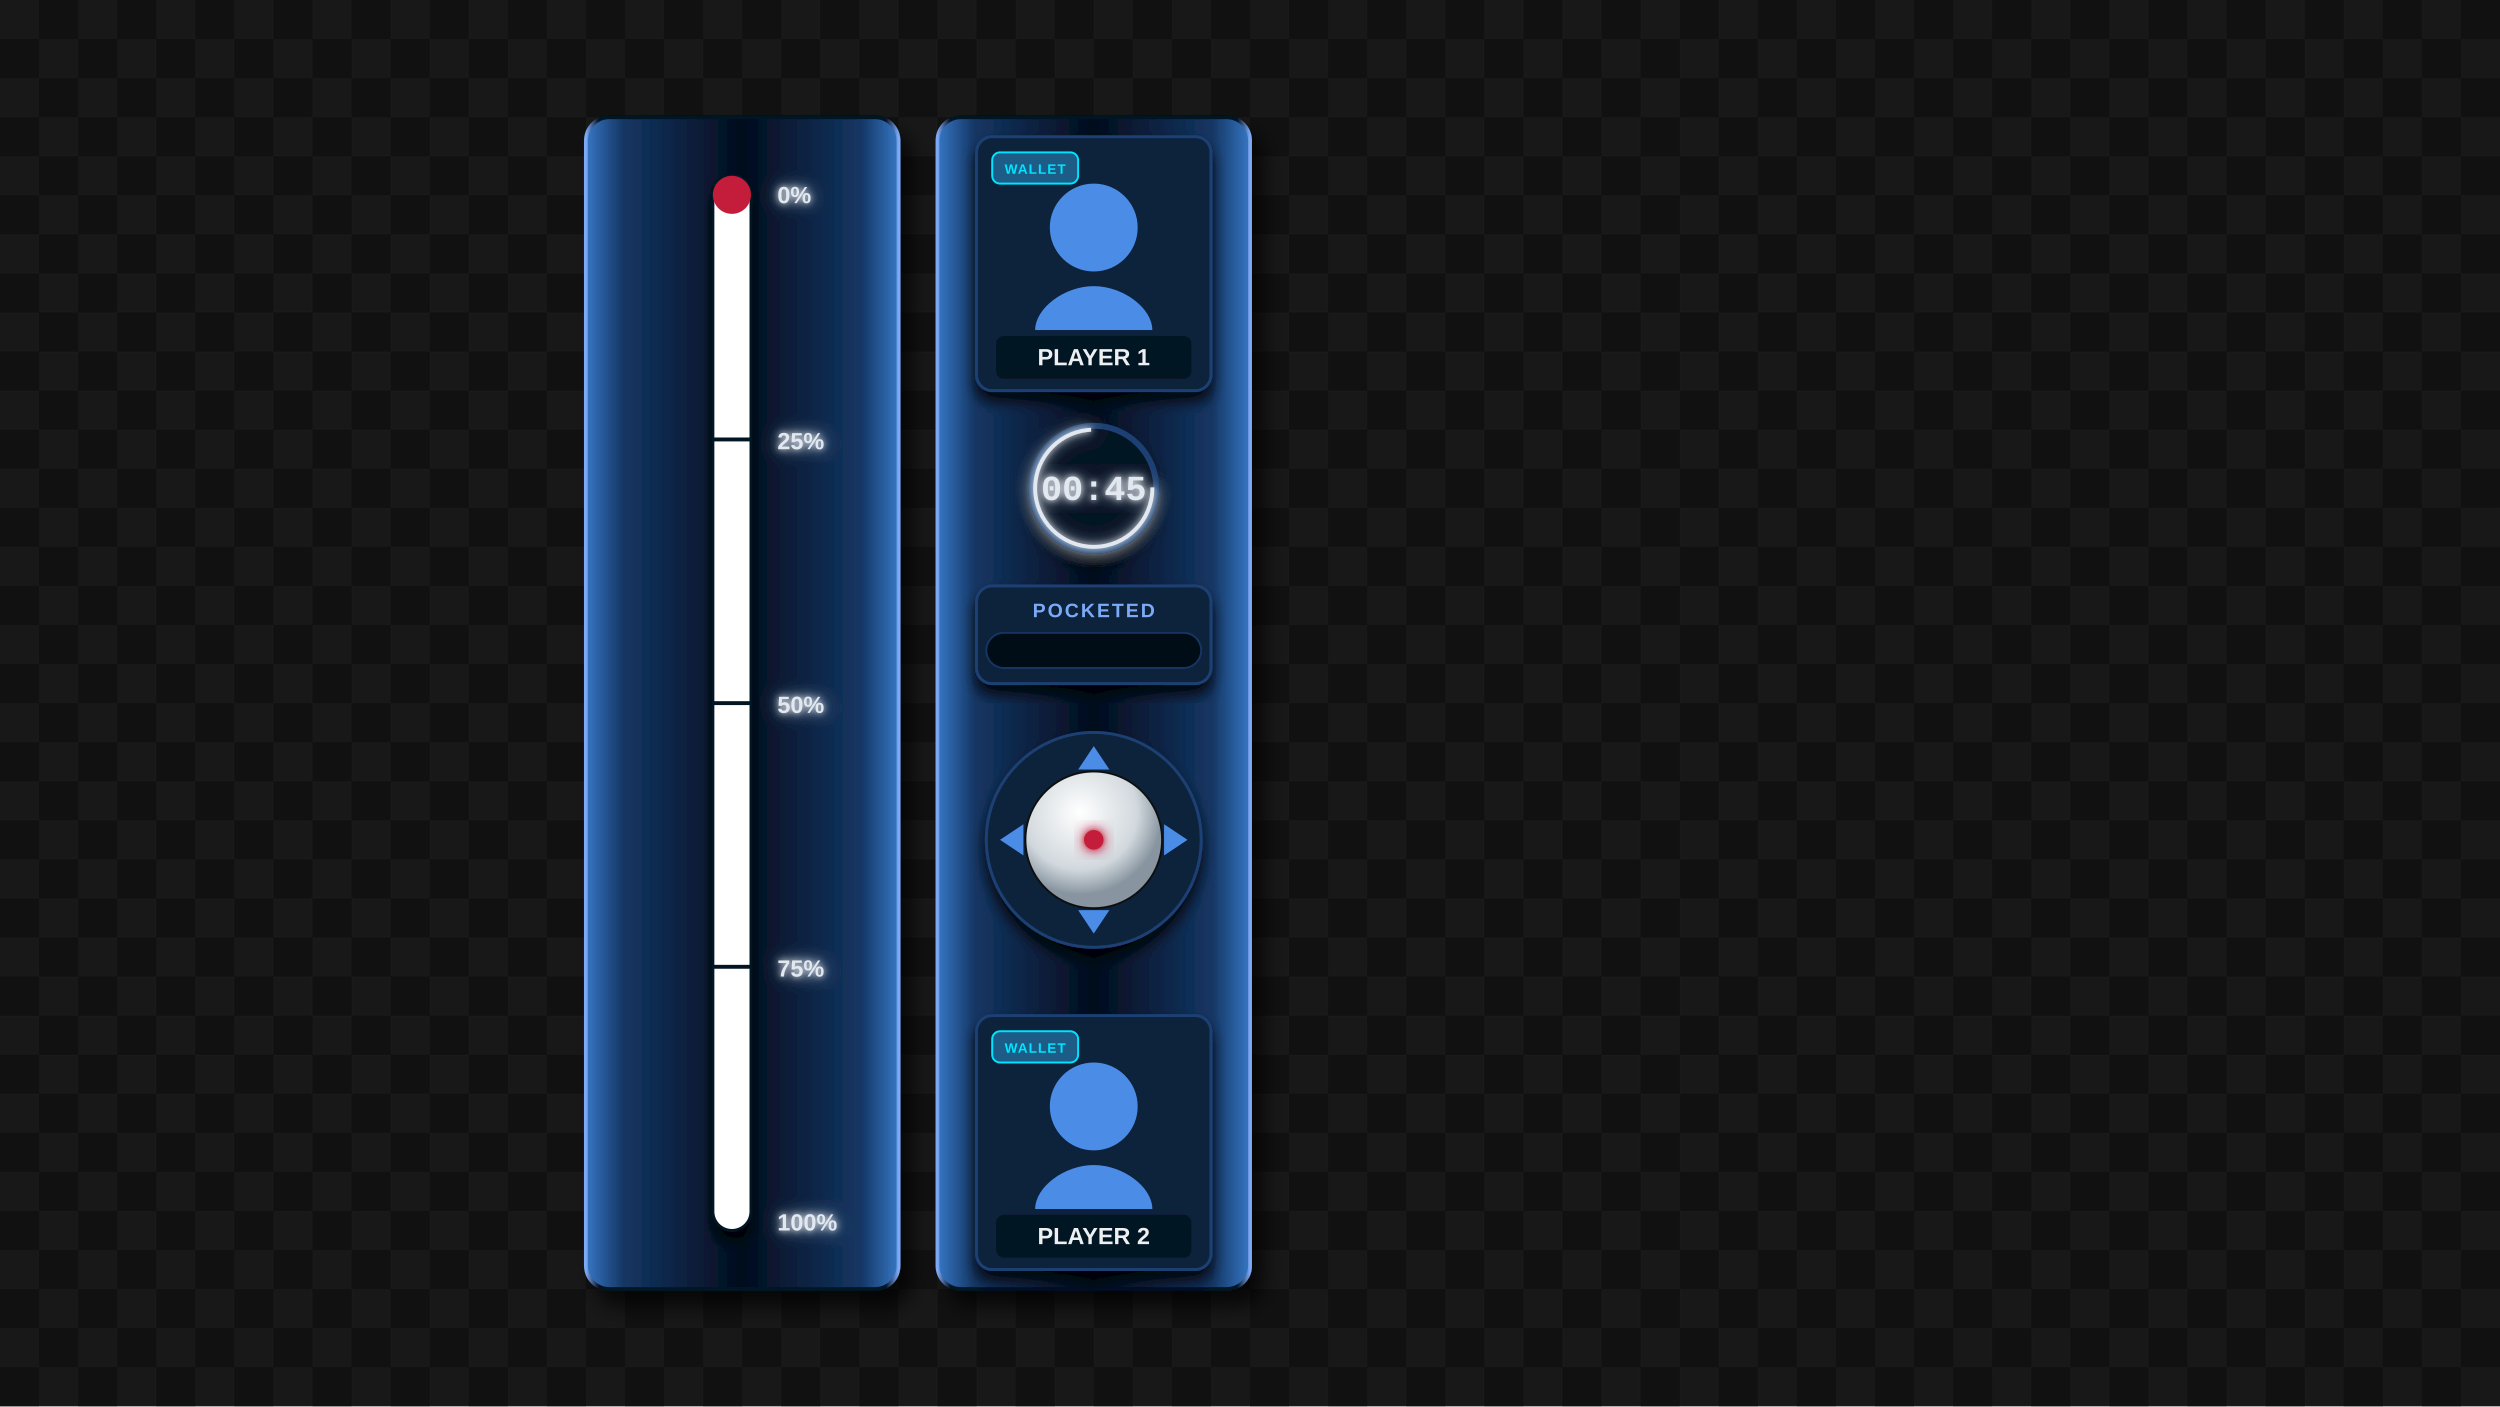
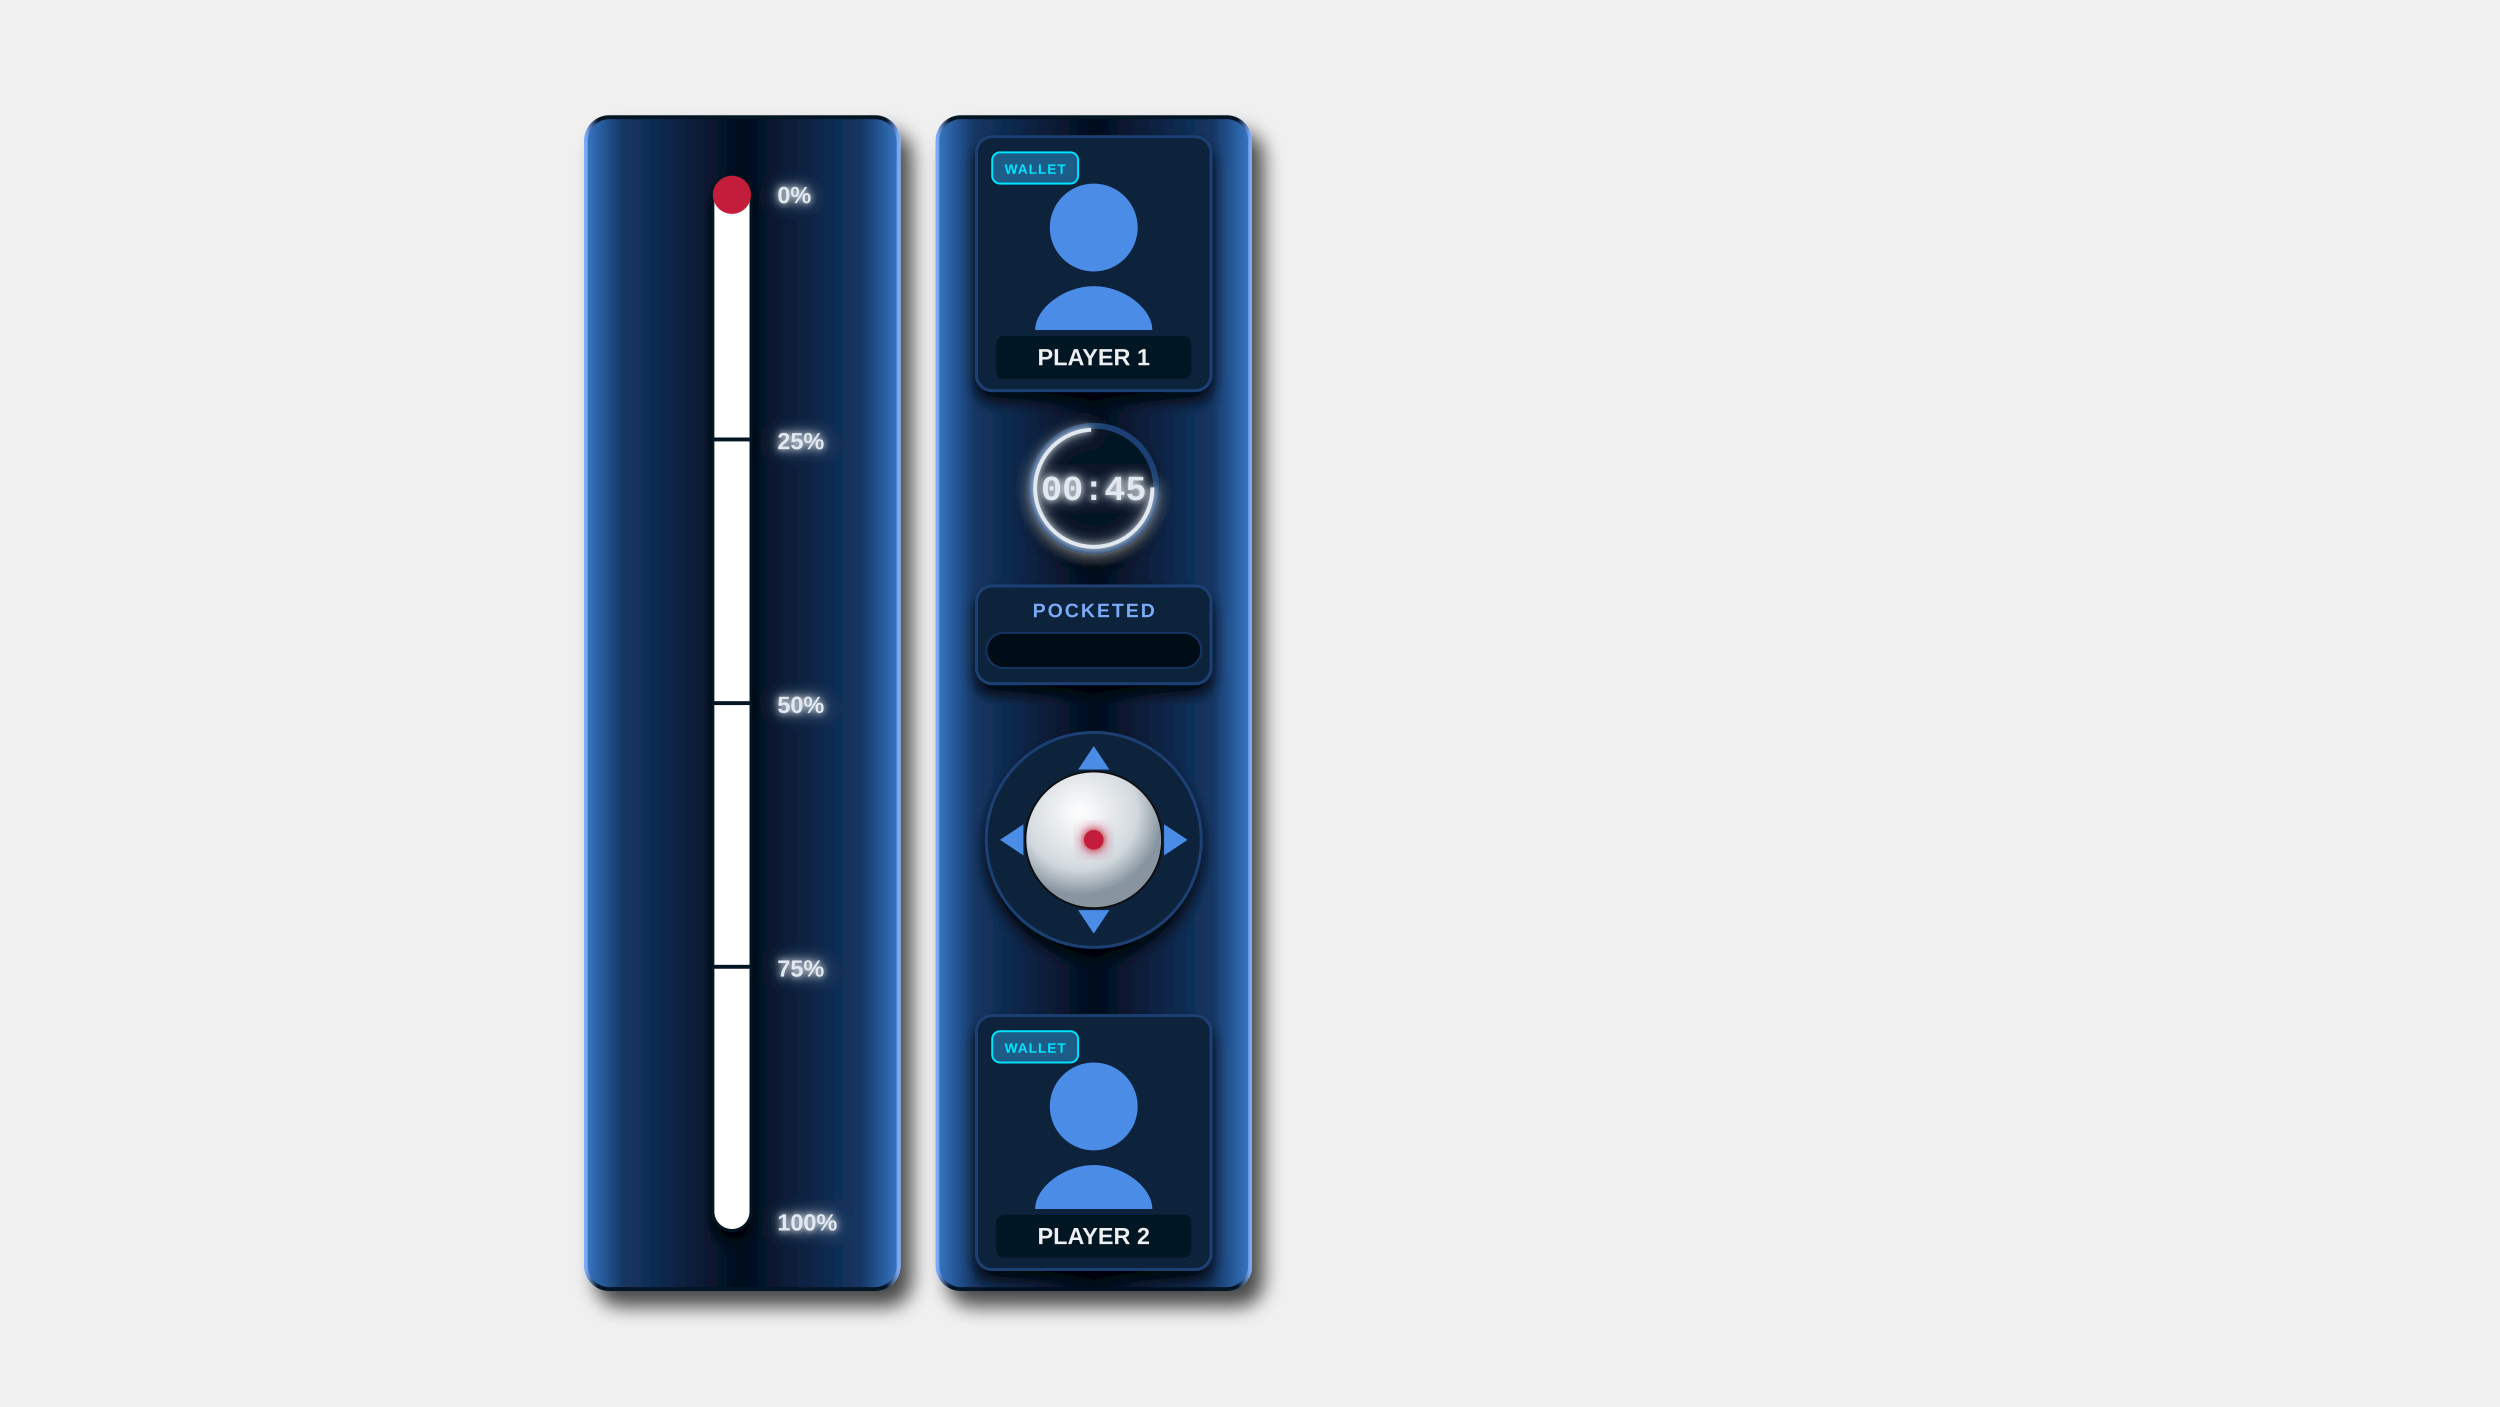
<svg xmlns="http://www.w3.org/2000/svg" width="1280" height="720" viewBox="0 0 1280 720">
  <defs>
    <linearGradient id="metalBase" x1="0%" y1="0%" x2="100%" y2="0%">
      <stop offset="0%" stop-color="#3676c4" />
      <stop offset="12%" stop-color="#143663" />
      <stop offset="50%" stop-color="#030c1c" />
      <stop offset="88%" stop-color="#143663" />
      <stop offset="100%" stop-color="#3676c4" />
    </linearGradient>
    <linearGradient id="metalBevel" x1="0%" y1="0%" x2="100%" y2="0%">
      <stop offset="0%" stop-color="#7baaf7" stop-opacity="1" />
      <stop offset="4%" stop-color="#061224" stop-opacity="1" />
      <stop offset="96%" stop-color="#061224" stop-opacity="1" />
      <stop offset="100%" stop-color="#7baaf7" stop-opacity="1" />
    </linearGradient>
    <filter id="dropShadow" x="-10%" y="-10%" width="120%" height="120%">
      <feGaussianBlur in="SourceAlpha" stdDeviation="5" />
      <feOffset dx="6" dy="8" result="offsetblur" />
      <feComponentTransfer>
        <feFuncA type="linear" slope="0.7" />
      </feComponentTransfer>
      <feMerge>
        <feMergeNode />
        <feMergeNode in="SourceGraphic" />
      </feMerge>
    </filter>
    <filter id="elementShadow" x="-20%" y="-20%" width="140%" height="140%">
      <feGaussianBlur in="SourceAlpha" stdDeviation="3.5" />
      <feOffset dx="0" dy="5" result="offsetblur" />
      <feComponentTransfer>
        <feFuncA type="linear" slope="0.85" />
      </feComponentTransfer>
      <feMerge>
        <feMergeNode />
        <feMergeNode in="SourceGraphic" />
      </feMerge>
    </filter>
    <filter id="neonGlow" x="-50%" y="-50%" width="200%" height="200%">
      <feGaussianBlur in="SourceGraphic" stdDeviation="1.5" result="blur1" />
      <feGaussianBlur in="SourceGraphic" stdDeviation="4" result="blur2" />
      <feMerge>
        <feMergeNode in="blur2" />
        <feMergeNode in="blur1" />
        <feMergeNode in="SourceGraphic" />
      </feMerge>
    </filter>
  </defs>
-   <rect width="100%" height="100%" fill="#111" />
-   <pattern id="checkerboard" patternUnits="userSpaceOnUse" width="40" height="40">
-     <rect width="20" height="20" fill="#181818" />
-     <rect x="20" y="20" width="20" height="20" fill="#181818" />
-   </pattern>
-   <rect width="100%" height="100%" fill="url(#checkerboard)" />
  <g transform="translate(300, 60)" filter="url(#dropShadow)">
    <rect x="0" y="0" width="160" height="600" rx="12" ry="12" fill="url(#metalBase)" stroke="url(#metalBevel)" stroke-width="2" />
    <g transform="translate(65, 30)">
      <g filter="url(#elementShadow)">
        <rect x="0" y="0" width="19.5" height="540" rx="9.75" ry="9.75" fill="#ffffff" stroke="#061224" stroke-width="1.5" />
        <rect id="svg-power-fill" x="0" y="0" width="19.5" height="19.5" rx="9.75" ry="9.75" fill="#c41e3a" />
        <g stroke="#061224" stroke-width="2">
          <line x1="0" y1="135" x2="19.5" y2="135" />
          <line x1="0" y1="270" x2="19.5" y2="270" />
          <line x1="0" y1="405" x2="19.5" y2="405" />
        </g>
      </g>
      <g fill="#e2e8f0" font-family="Arial, sans-serif" font-size="12" font-weight="bold" text-anchor="start" filter="url(#neonGlow)">
        <text x="33" y="14">0%</text>
        <text x="33" y="140">25%</text>
        <text x="33" y="275">50%</text>
        <text x="33" y="410">75%</text>
        <text x="33" y="540">100%</text>
      </g>
    </g>
    <rect x="180" y="0" width="160" height="600" rx="12" ry="12" fill="url(#metalBase)" stroke="url(#metalBevel)" stroke-width="2" />
    <g transform="translate(200, 10)" filter="url(#elementShadow)">
      <rect x="0" y="0" width="120" height="130" rx="8" ry="8" fill="#0d213b" stroke="#1c4173" stroke-width="1.5" />
      <g id="wallet-player1" cursor="pointer">
        <rect x="8" y="8" width="44" height="16" rx="4" ry="4" fill="#1a5c87" stroke="#00e5ff" stroke-width="1" />
        <text x="30" y="19" font-family="Arial, sans-serif" font-size="7" fill="#00e5ff" text-anchor="middle" letter-spacing="0.5" font-weight="bold">WALLET</text>
      </g>
      <g transform="translate(15, 9) scale(0.75)">
        <circle cx="60" cy="50" r="30" fill="#4b8ce6" />
        <path d="M60 90 C 40 90, 20 105, 20 120 L 100 120 C 100 105, 80 90, 60 90 Z" fill="#4b8ce6" />
      </g>
      <rect x="10" y="102" width="100" height="22" rx="4" ry="4" fill="#061224" />
      <text x="60" y="117" font-family="Arial, sans-serif" font-size="12" fill="#ecf0f1" text-anchor="middle" font-weight="bold">PLAYER 1</text>
    </g>
    <g transform="translate(200, 160)" filter="url(#elementShadow)">
      <circle cx="60" cy="30" r="32" fill="#061224" stroke="#1c4173" stroke-width="3" />
      <circle cx="60" cy="30" r="30" fill="transparent" stroke="#e2e8f0" stroke-width="2" filter="url(#neonGlow)" stroke-dasharray="140 48" stroke-dashoffset="0" />
      <text x="60" y="36" font-family="Courier New, monospace" font-size="18" fill="#e2e8f0" text-anchor="middle" font-weight="bold" filter="url(#neonGlow)">00:45</text>
    </g>
    <g transform="translate(200, 240)" filter="url(#elementShadow)">
      <rect x="0" y="0" width="120" height="50" rx="8" ry="8" fill="#0d213b" stroke="#1c4173" stroke-width="1.5" />
      <text x="60" y="16" font-family="Arial, sans-serif" font-size="10" fill="#7baaf7" text-anchor="middle" letter-spacing="1" font-weight="bold">POCKETED</text>
      <rect x="5" y="24" width="110" height="18" rx="9" ry="9" fill="#030812" stroke="#143663" stroke-width="1" />
    </g>
    <g transform="translate(200, 310)" filter="url(#elementShadow)">
      <circle cx="60" cy="60" r="55" fill="#0d213b" stroke="#1c4173" stroke-width="1.5" />
      <defs>
        <radialGradient id="ballGradient" cx="40%" cy="30%" r="60%">
          <stop offset="0%" stop-color="#ffffff" />
          <stop offset="70%" stop-color="#d1d8dd" />
          <stop offset="100%" stop-color="#8895a0" />
        </radialGradient>
      </defs>
      <circle cx="60" cy="60" r="35" fill="url(#ballGradient)" stroke="#111" stroke-width="1" />
      <circle cx="60" cy="60" r="5" fill="#c41e3a" filter="url(#neonGlow)" />
      <path d="M60 12 L 52 24 L 68 24 Z" fill="#4b8ce6" />
      <path d="M108 60 L 96 52 L 96 68 Z" fill="#4b8ce6" />
      <path d="M60 108 L 52 96 L 68 96 Z" fill="#4b8ce6" />
      <path d="M12 60 L 24 52 L 24 68 Z" fill="#4b8ce6" />
    </g>
    <g transform="translate(200, 460)" filter="url(#elementShadow)">
      <rect x="0" y="0" width="120" height="130" rx="8" ry="8" fill="#0d213b" stroke="#1c4173" stroke-width="1.5" />
      <g id="wallet-player2" cursor="pointer">
        <rect x="8" y="8" width="44" height="16" rx="4" ry="4" fill="#1a5c87" stroke="#00e5ff" stroke-width="1" />
        <text x="30" y="19" font-family="Arial, sans-serif" font-size="7" fill="#00e5ff" text-anchor="middle" letter-spacing="0.5" font-weight="bold">WALLET</text>
      </g>
      <g transform="translate(15, 9) scale(0.75)">
        <circle cx="60" cy="50" r="30" fill="#4b8ce6" />
        <path d="M60 90 C 40 90, 20 105, 20 120 L 100 120 C 100 105, 80 90, 60 90 Z" fill="#4b8ce6" />
      </g>
      <rect x="10" y="102" width="100" height="22" rx="4" ry="4" fill="#061224" />
      <text x="60" y="117" font-family="Arial, sans-serif" font-size="12" fill="#ecf0f1" text-anchor="middle" font-weight="bold">PLAYER 2</text>
    </g>
  </g>
</svg>
